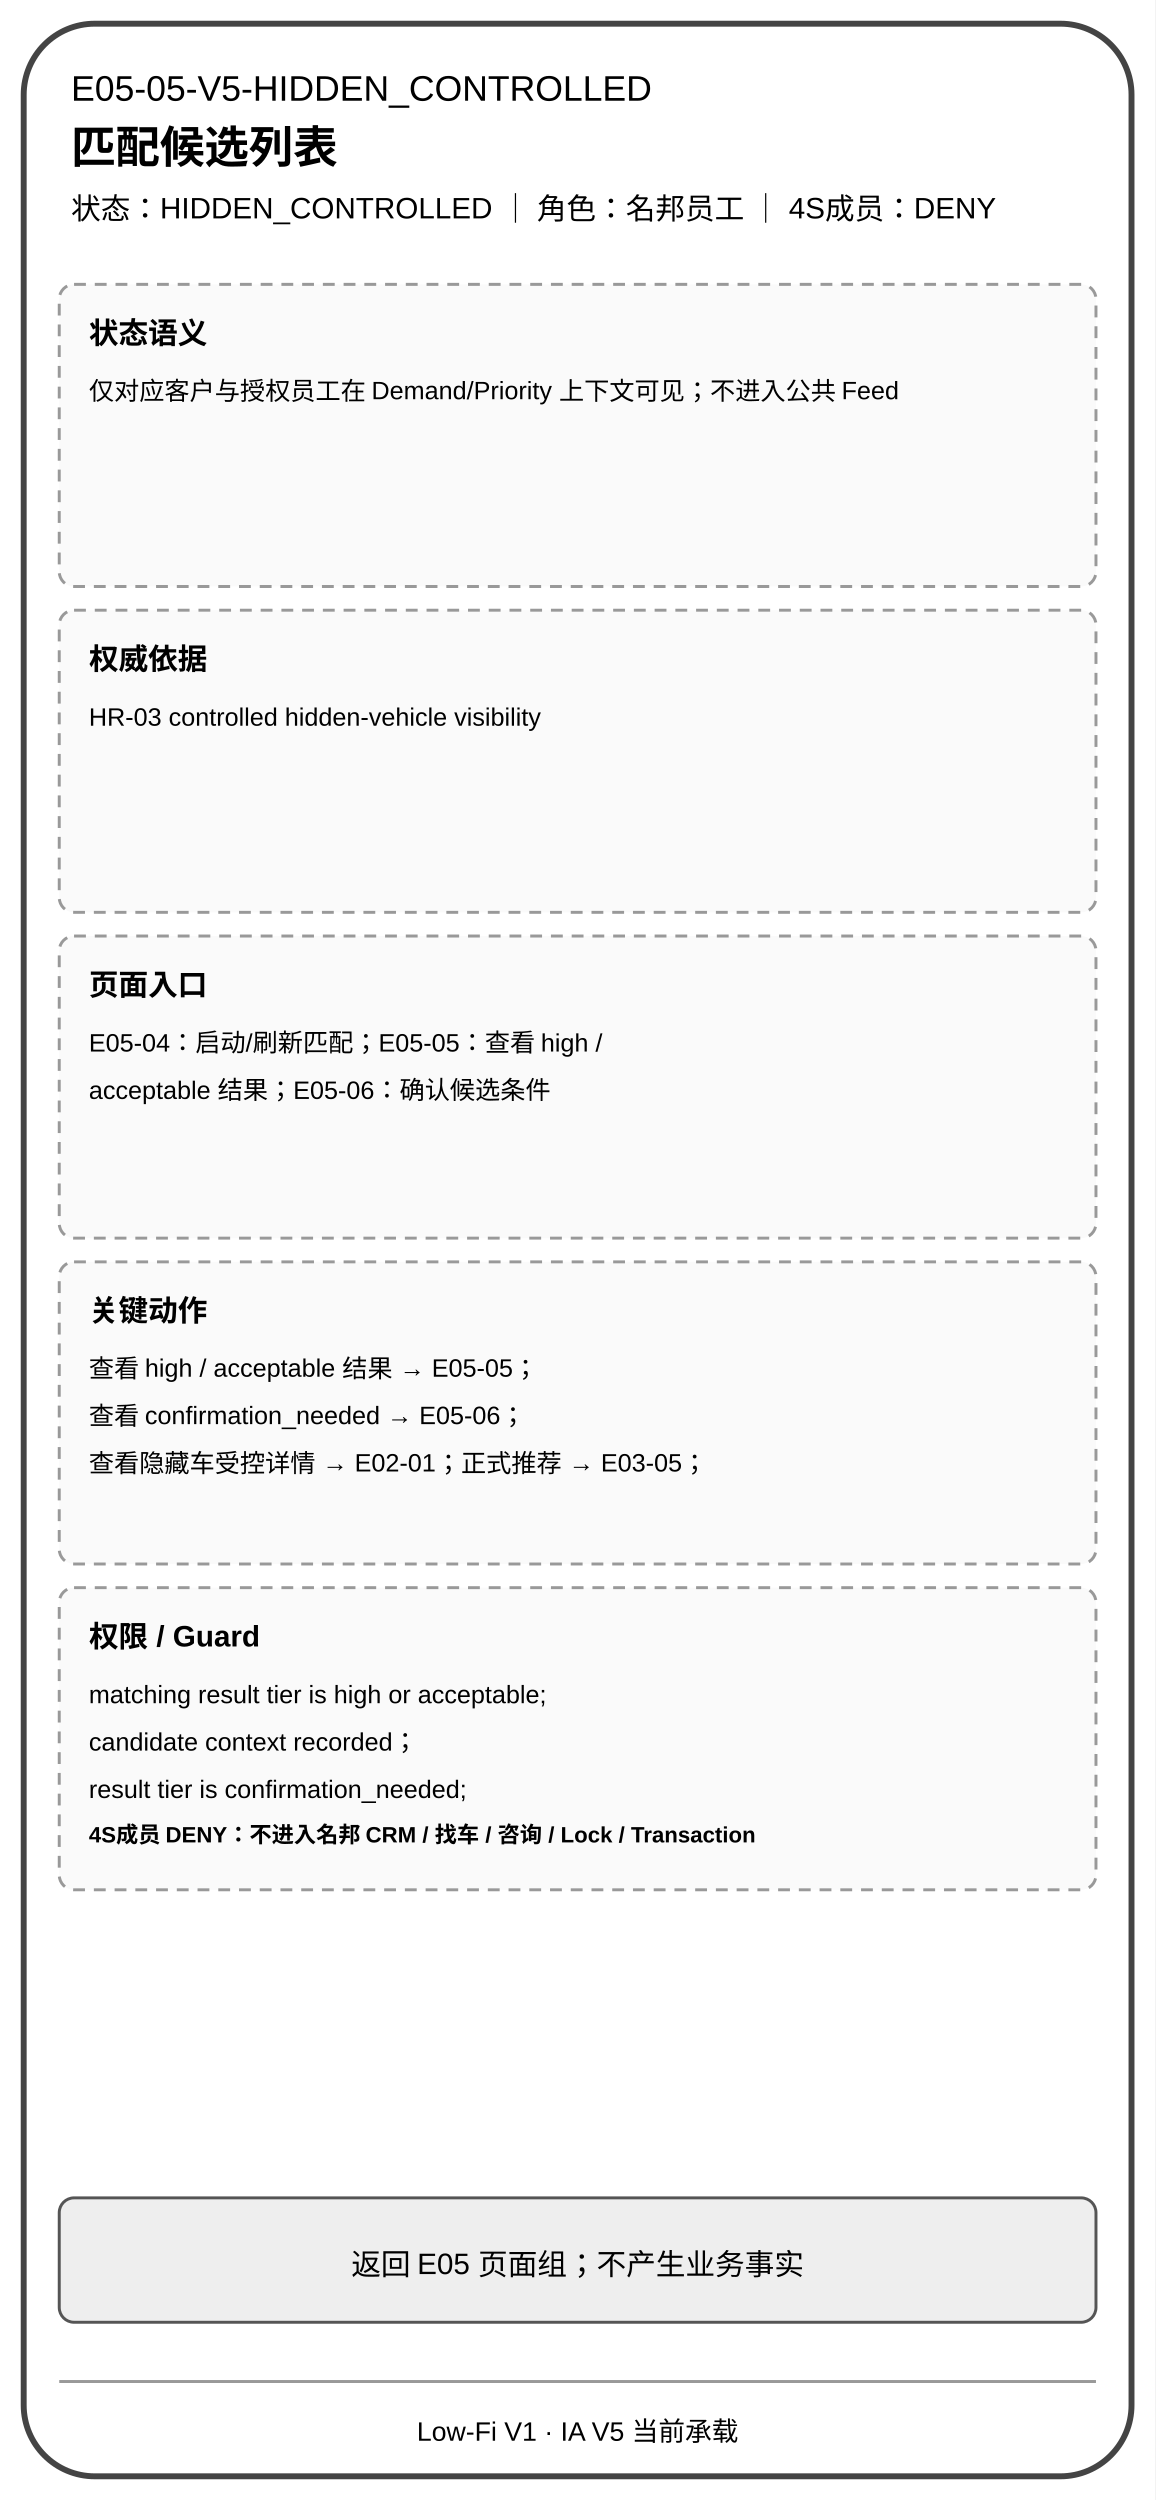
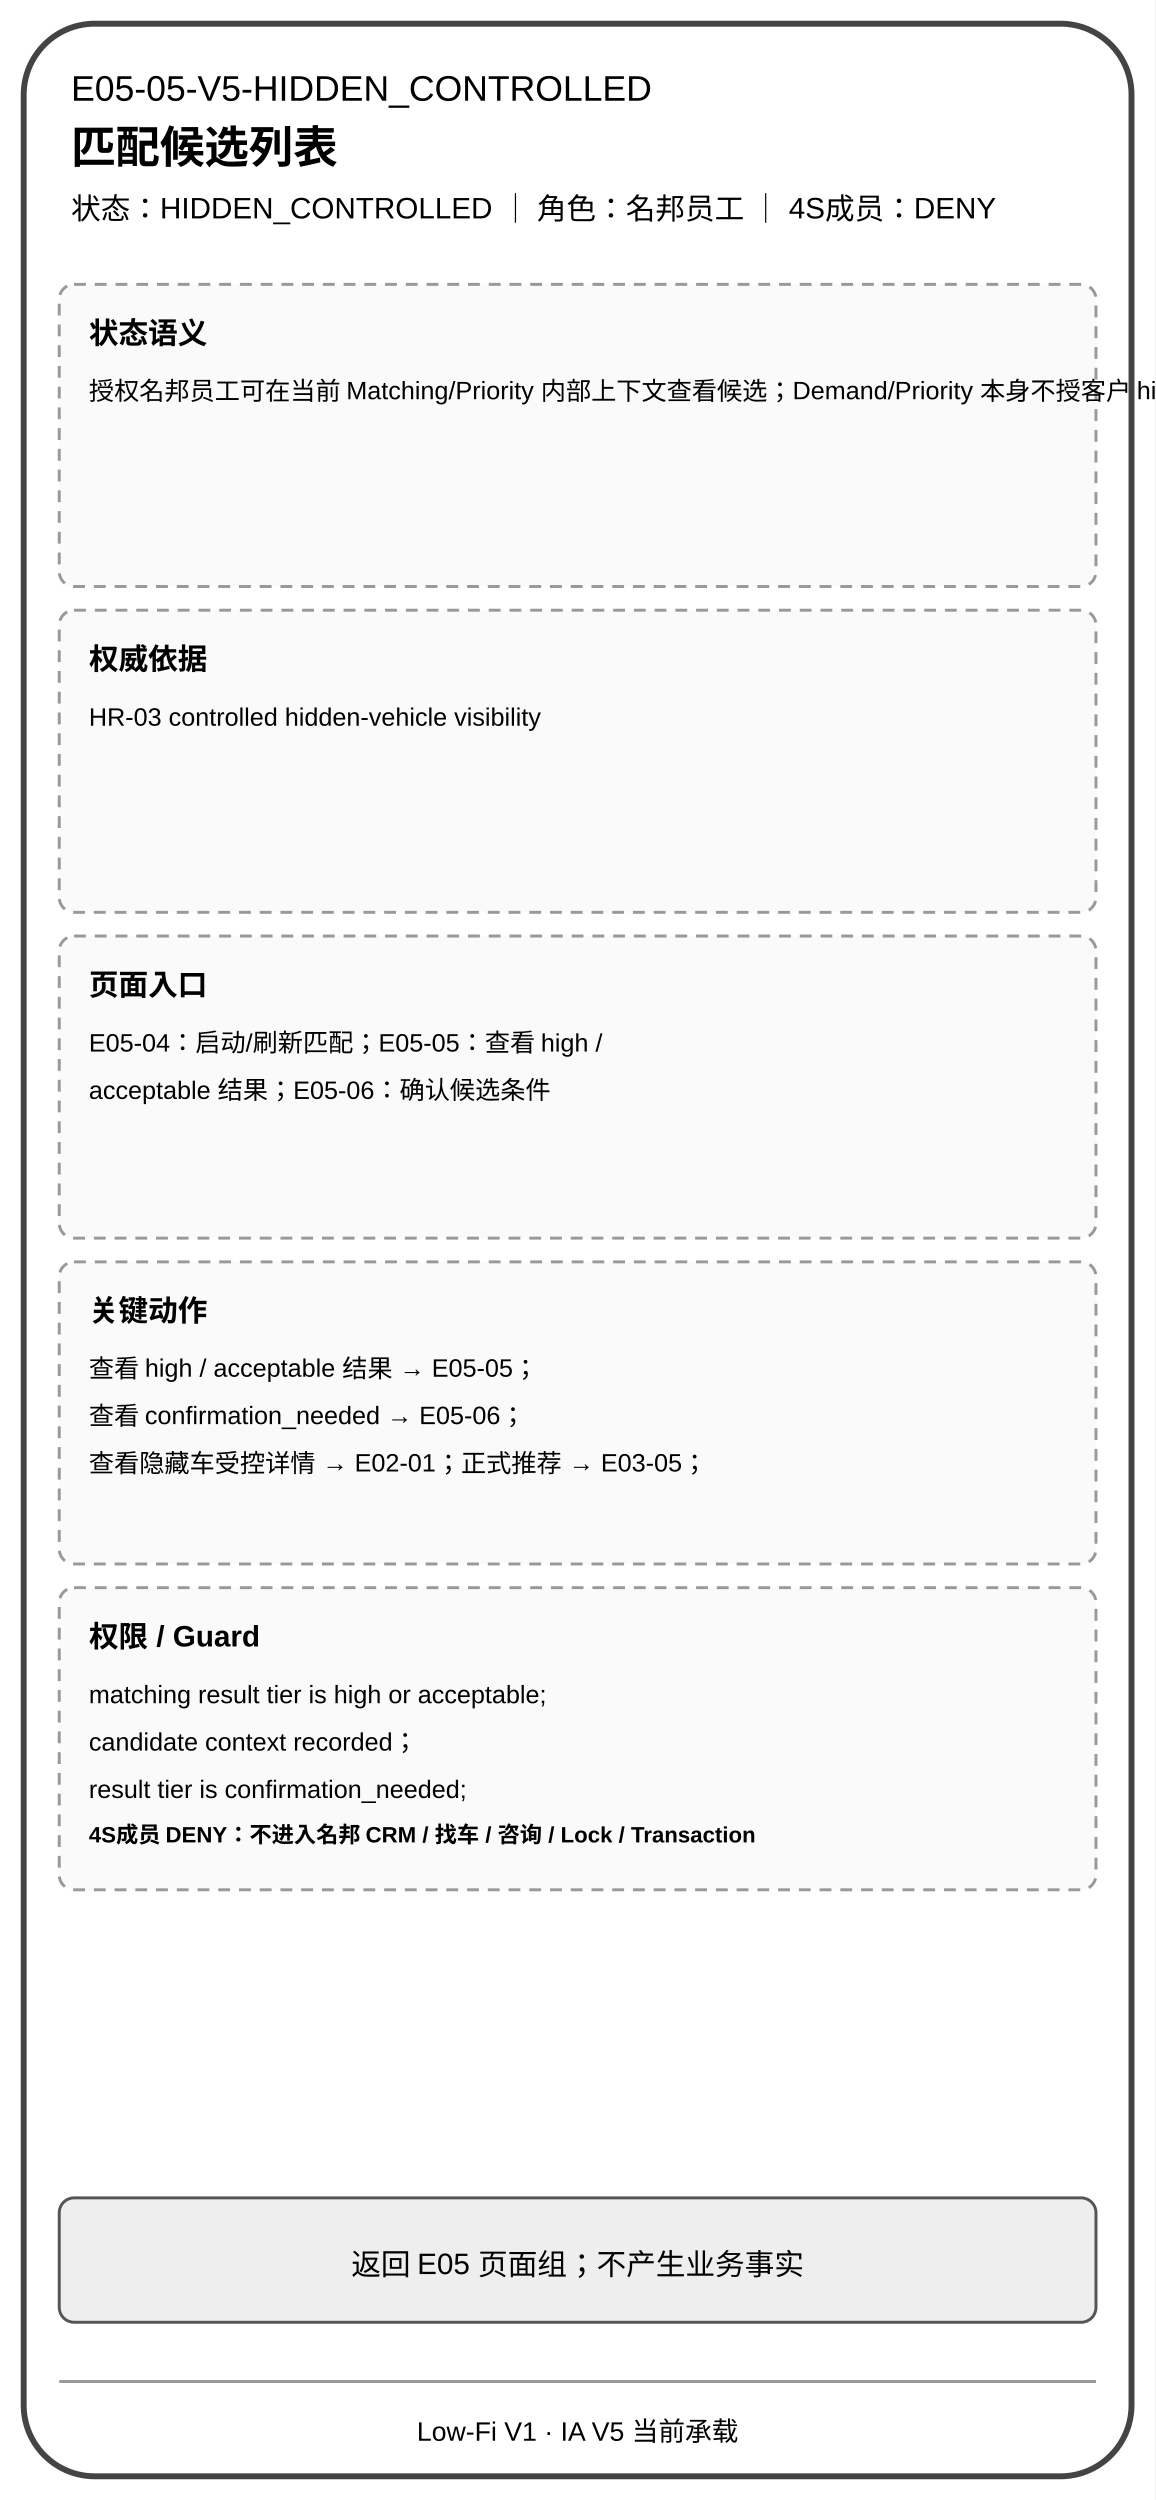
<svg xmlns="http://www.w3.org/2000/svg" width="390" height="844" viewBox="0 0 390 844">
  <rect width="100%" height="100%" fill="white" />
  <rect x="8" y="8" width="374" height="828" rx="24" fill="none" stroke="#444" stroke-width="2" />
  <text x="24" y="34" font-family="Arial,sans-serif" font-size="12">E05-05-V5-HIDDEN_CONTROLLED</text>
  <text x="24" y="55" font-family="Arial,sans-serif" font-size="15" font-weight="bold">匹配候选列表</text>
  <text x="24" y="74" font-family="Arial,sans-serif" font-size="10">状态：HIDDEN_CONTROLLED ｜ 角色：名邦员工 ｜ 4S成员：DENY</text>
  <rect x="20" y="96" width="350" height="102" rx="5" fill="#fafafa" stroke="#999" stroke-dasharray="4 3" />
  <text x="30" y="116" font-family="Arial,sans-serif" font-size="10" font-weight="bold">状态语义</text>
-   <text x="30" y="135" font-family="Arial,sans-serif" font-size="8.5">仅对应客户与授权员工在 Demand/Priority 上下文可见；不进入公共 Feed</text>
+   <text x="30" y="135" font-family="Arial,sans-serif" font-size="8.5">授权名邦员工可在当前 Matching/Priority 内部上下文查看候选；Demand/Priority 本身不授客户 hidden visibility；客户需独立 Recommendation visibility grant / Lock / Transaction 等当前 Authority；不进入公共 Feed</text>
  <rect x="20" y="206" width="350" height="102" rx="5" fill="#fafafa" stroke="#999" stroke-dasharray="4 3" />
  <text x="30" y="226" font-family="Arial,sans-serif" font-size="10" font-weight="bold">权威依据</text>
  <text x="30" y="245" font-family="Arial,sans-serif" font-size="8.5">HR-03 controlled hidden-vehicle visibility</text>
  <rect x="20" y="316" width="350" height="102" rx="5" fill="#fafafa" stroke="#999" stroke-dasharray="4 3" />
  <text x="30" y="336" font-family="Arial,sans-serif" font-size="10" font-weight="bold">页面入口</text>
  <text x="30" y="355" font-family="Arial,sans-serif" font-size="8.5">E05-04：启动/刷新匹配；E05-05：查看 high /</text>
  <text x="30" y="371" font-family="Arial,sans-serif" font-size="8.5">acceptable 结果；E05-06：确认候选条件</text>
  <rect x="20" y="426" width="350" height="102" rx="5" fill="#fafafa" stroke="#999" stroke-dasharray="4 3" />
  <text x="30" y="446" font-family="Arial,sans-serif" font-size="10" font-weight="bold">关键动作</text>
  <text x="30" y="465" font-family="Arial,sans-serif" font-size="8.5">查看 high / acceptable 结果 → E05-05；</text>
  <text x="30" y="481" font-family="Arial,sans-serif" font-size="8.5">查看 confirmation_needed → E05-06；</text>
  <text x="30" y="497" font-family="Arial,sans-serif" font-size="8.5">查看隐藏车受控详情 → E02-01；正式推荐 → E03-05；</text>
  <rect x="20" y="536" width="350" height="102" rx="5" fill="#fafafa" stroke="#999" stroke-dasharray="4 3" />
  <text x="30" y="556" font-family="Arial,sans-serif" font-size="10" font-weight="bold">权限 / Guard</text>
  <text x="30" y="575" font-family="Arial,sans-serif" font-size="8.5">matching result tier is high or acceptable;</text>
  <text x="30" y="591" font-family="Arial,sans-serif" font-size="8.5">candidate context recorded；</text>
  <text x="30" y="607" font-family="Arial,sans-serif" font-size="8.5">result tier is confirmation_needed;</text>
  <rect x="20" y="742" width="350" height="42" rx="5" fill="#eee" stroke="#555" />
  <text x="195" y="768" text-anchor="middle" font-family="Arial,sans-serif" font-size="10">返回 E05 页面组；不产生业务事实</text>
  <line x1="20" y1="804" x2="370" y2="804" stroke="#999" />
  <text x="195" y="824" text-anchor="middle" font-family="Arial,sans-serif" font-size="9">Low-Fi V1 · IA V5 当前承载</text>
  <text x="30" y="622" font-family="Arial,sans-serif" font-size="7.5" font-weight="bold">4S成员 DENY：不进入名邦 CRM / 找车 / 咨询 / Lock / Transaction</text>
</svg>
